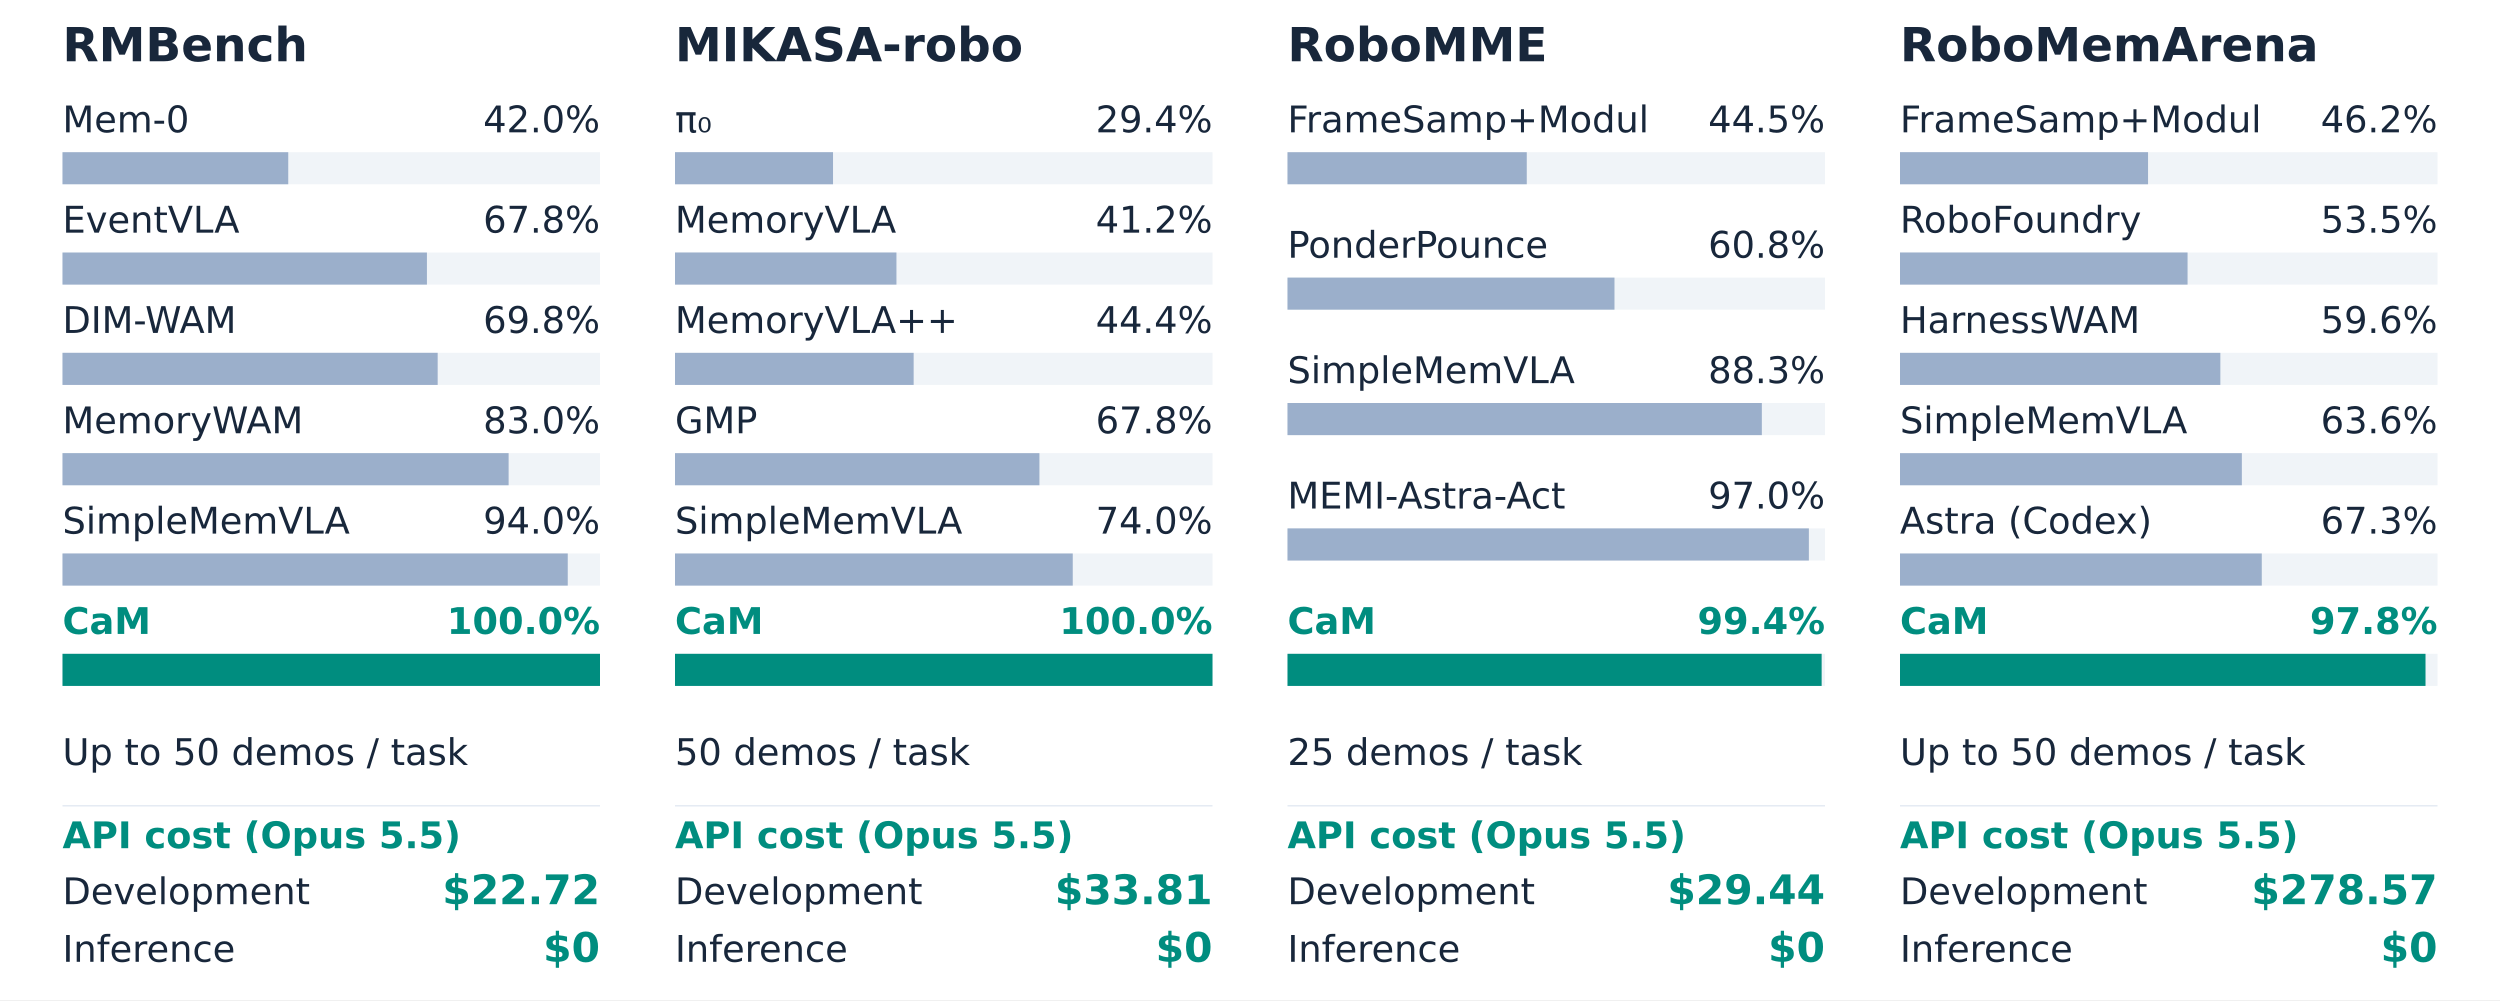
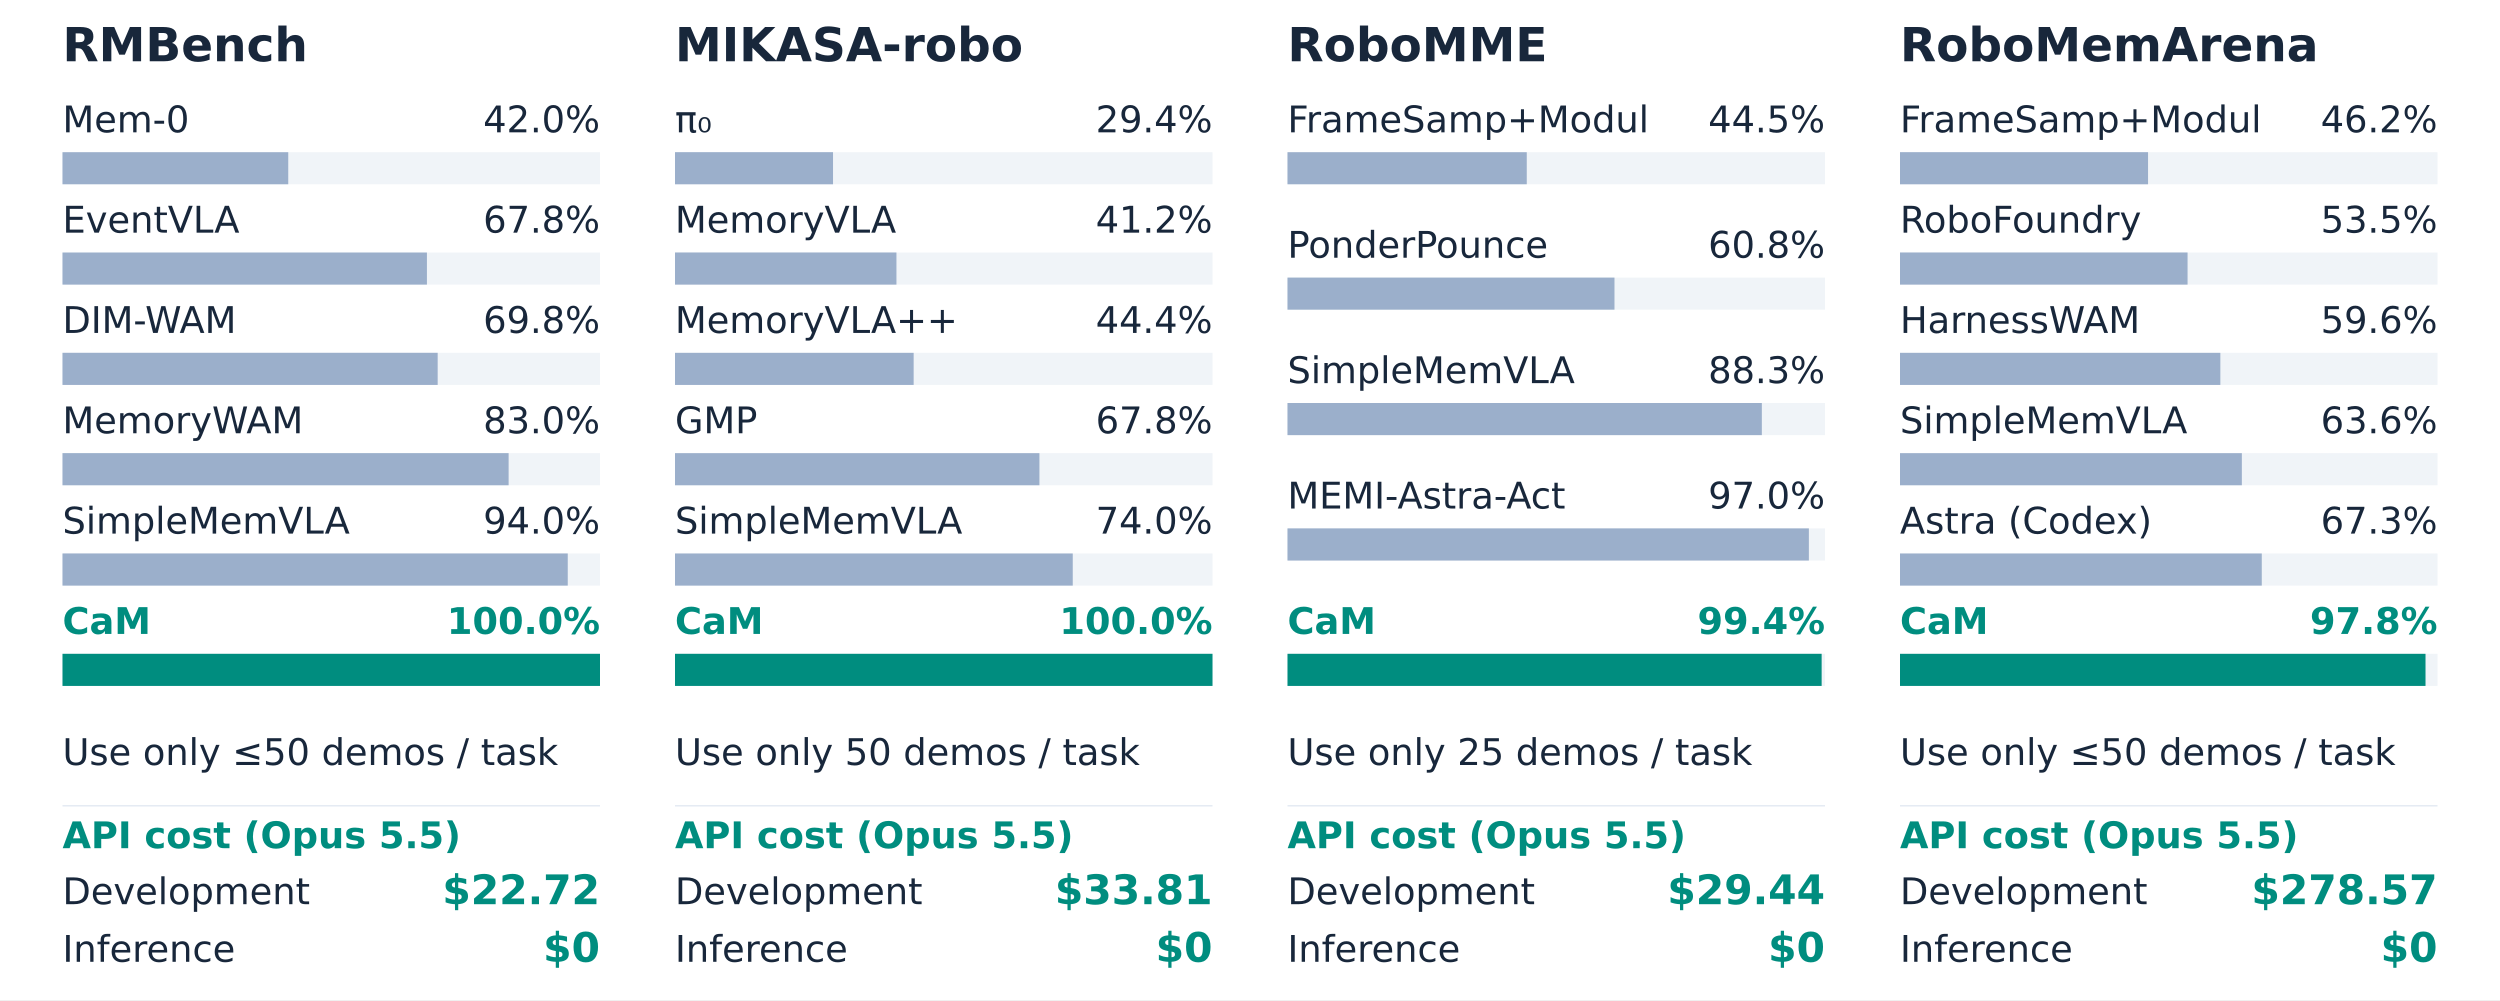
<svg xmlns="http://www.w3.org/2000/svg" width="1224pt" height="489.6pt" viewBox="0 0 1224 489.6" version="1.1">
  <defs>
    <style type="text/css">*{stroke-linejoin: round; stroke-linecap: butt}</style>
  </defs>
  <g id="figure_1">
    <g id="patch_1">
      <path d="M 0 489.6 L 1224 489.6 L 1224 0 L 0 0 z " style="fill: #ffffff" />
    </g>
    <g id="axes_1">
      <g id="patch_2">
        <path d="M 30.6 90.224 L 293.76 90.224 L 293.76 74.506 L 30.6 74.506 z " clip-path="url(#p9d66177aeb)" style="fill: #f0f4f8" />
      </g>
      <g id="patch_3">
        <path d="M 30.6 139.345 L 293.76 139.345 L 293.76 123.626 L 30.6 123.626 z " clip-path="url(#p9d66177aeb)" style="fill: #f0f4f8" />
      </g>
      <g id="patch_4">
        <path d="M 30.6 188.465 L 293.76 188.465 L 293.76 172.747 L 30.6 172.747 z " clip-path="url(#p9d66177aeb)" style="fill: #f0f4f8" />
      </g>
      <g id="patch_5">
        <path d="M 30.6 237.586 L 293.76 237.586 L 293.76 221.867 L 30.6 221.867 z " clip-path="url(#p9d66177aeb)" style="fill: #f0f4f8" />
      </g>
      <g id="patch_6">
        <path d="M 30.6 286.707 L 293.76 286.707 L 293.76 270.988 L 30.6 270.988 z " clip-path="url(#p9d66177aeb)" style="fill: #f0f4f8" />
      </g>
      <g id="patch_7">
        <path d="M 30.6 335.827 L 293.76 335.827 L 293.76 320.109 L 30.6 320.109 z " clip-path="url(#p9d66177aeb)" style="fill: #f0f4f8" />
      </g>
      <g id="patch_8">
        <path d="M 30.6 90.224 L 141.127 90.224 L 141.127 74.506 L 30.6 74.506 z " clip-path="url(#p9d66177aeb)" style="fill: #9bafcb" />
      </g>
      <g id="patch_9">
        <path d="M 30.6 139.345 L 209.022 139.345 L 209.022 123.626 L 30.6 123.626 z " clip-path="url(#p9d66177aeb)" style="fill: #9bafcb" />
      </g>
      <g id="patch_10">
        <path d="M 30.6 188.465 L 214.286 188.465 L 214.286 172.747 L 30.6 172.747 z " clip-path="url(#p9d66177aeb)" style="fill: #9bafcb" />
      </g>
      <g id="patch_11">
        <path d="M 30.6 237.586 L 249.023 237.586 L 249.023 221.867 L 30.6 221.867 z " clip-path="url(#p9d66177aeb)" style="fill: #9bafcb" />
      </g>
      <g id="patch_12">
        <path d="M 30.6 286.707 L 277.97 286.707 L 277.97 270.988 L 30.6 270.988 z " clip-path="url(#p9d66177aeb)" style="fill: #9bafcb" />
      </g>
      <g id="patch_13">
        <path d="M 30.6 335.827 L 293.76 335.827 L 293.76 320.109 L 30.6 320.109 z " clip-path="url(#p9d66177aeb)" style="fill: #008d7f" />
      </g>
      <g id="text_1">
        <text style="font-size: 18px; font-family: 'DejaVu Sans'; text-anchor: start; fill: #18273b" x="30.6" y="64.778" transform="rotate(-0 30.6 64.77841)">Mem-0</text>
      </g>
      <g id="text_2">
        <text style="font-size: 18px; font-family: 'DejaVu Sans'; text-anchor: end; fill: #18273b" x="293.76" y="64.778" transform="rotate(-0 293.76 64.77841)">42.0%</text>
      </g>
      <g id="text_3">
        <text style="font-size: 18px; font-family: 'DejaVu Sans'; text-anchor: start; fill: #18273b" x="30.6" y="113.899" transform="rotate(-0 30.6 113.8989)">EventVLA</text>
      </g>
      <g id="text_4">
        <text style="font-size: 18px; font-family: 'DejaVu Sans'; text-anchor: end; fill: #18273b" x="293.76" y="113.899" transform="rotate(-0 293.76 113.8989)">67.8%</text>
      </g>
      <g id="text_5">
        <text style="font-size: 18px; font-family: 'DejaVu Sans'; text-anchor: start; fill: #18273b" x="30.6" y="163.019" transform="rotate(-0 30.6 163.0195)">DIM-WAM</text>
      </g>
      <g id="text_6">
        <text style="font-size: 18px; font-family: 'DejaVu Sans'; text-anchor: end; fill: #18273b" x="293.76" y="163.019" transform="rotate(-0 293.76 163.0195)">69.8%</text>
      </g>
      <g id="text_7">
        <text style="font-size: 18px; font-family: 'DejaVu Sans'; text-anchor: start; fill: #18273b" x="30.6" y="212.14" transform="rotate(-0 30.6 212.14)">MemoryWAM</text>
      </g>
      <g id="text_8">
        <text style="font-size: 18px; font-family: 'DejaVu Sans'; text-anchor: end; fill: #18273b" x="293.76" y="212.14" transform="rotate(-0 293.76 212.14)">83.0%</text>
      </g>
      <g id="text_9">
        <text style="font-size: 18px; font-family: 'DejaVu Sans'; text-anchor: start; fill: #18273b" x="30.6" y="261.261" transform="rotate(-0 30.6 261.2605)">SimpleMemVLA</text>
      </g>
      <g id="text_10">
        <text style="font-size: 18px; font-family: 'DejaVu Sans'; text-anchor: end; fill: #18273b" x="293.76" y="261.261" transform="rotate(-0 293.76 261.2605)">94.0%</text>
      </g>
      <g id="text_11">
        <text style="font-weight: 700; font-size: 18px; font-family: 'DejaVu Sans'; text-anchor: start; fill: #008d7f" x="30.6" y="310.381" transform="rotate(-0 30.6 310.381)">CaM</text>
      </g>
      <g id="text_12">
        <text style="font-weight: 700; font-size: 18px; font-family: 'DejaVu Sans'; text-anchor: end; fill: #008d7f" x="293.76" y="310.381" transform="rotate(-0 293.76 310.381)">100.0%</text>
      </g>
      <g id="text_13">
        <text style="font-weight: 700; font-size: 23px; font-family: 'DejaVu Sans'; text-anchor: start; fill: #18273b" x="30.6" y="29.981" transform="rotate(-0 30.6 29.9808)">RMBench</text>
      </g>
    </g>
    <g id="axes_2">
      <g id="line2d_1">
        <path d="M 30.6 394.128 L 293.76 394.128 " clip-path="url(#pc14ad1fdd8)" style="fill: none; stroke: #e5ebf3; stroke-width: 1.5; stroke-linecap: square" />
      </g>
      <g id="text_14">
        <text style="font-weight: 700; font-size: 18px; font-family: 'DejaVu Sans'; text-anchor: start; fill: #008d7f" x="30.6" y="415.279" transform="rotate(-0 30.6 415.2787)">API cost (Opus 5.5)</text>
      </g>
      <g id="text_15">
        <text style="font-size: 18px; font-family: 'DejaVu Sans'; text-anchor: start; fill: #18273b" x="30.6" y="442.696" transform="rotate(-0 30.6 442.6963)">Development</text>
      </g>
      <g id="text_16">
        <text style="font-weight: 700; font-size: 20px; font-family: 'DejaVu Sans'; text-anchor: end; fill: #008d7f" x="293.76" y="442.696" transform="rotate(-0 293.76 442.6963)">$22.72</text>
      </g>
      <g id="text_17">
        <text style="font-size: 18px; font-family: 'DejaVu Sans'; text-anchor: start; fill: #18273b" x="30.6" y="470.897" transform="rotate(-0 30.6 470.8973)">Inference</text>
      </g>
      <g id="text_18">
        <text style="font-weight: 700; font-size: 20px; font-family: 'DejaVu Sans'; text-anchor: end; fill: #008d7f" x="293.76" y="470.897" transform="rotate(-0 293.76 470.8973)">$0</text>
      </g>
    </g>
    <g id="axes_3">
      <g id="patch_14">
        <path d="M 330.48 90.224 L 593.64 90.224 L 593.64 74.506 L 330.48 74.506 z " clip-path="url(#p4776d19e12)" style="fill: #f0f4f8" />
      </g>
      <g id="patch_15">
        <path d="M 330.48 139.345 L 593.64 139.345 L 593.64 123.626 L 330.48 123.626 z " clip-path="url(#p4776d19e12)" style="fill: #f0f4f8" />
      </g>
      <g id="patch_16">
        <path d="M 330.48 188.465 L 593.64 188.465 L 593.64 172.747 L 330.48 172.747 z " clip-path="url(#p4776d19e12)" style="fill: #f0f4f8" />
      </g>
      <g id="patch_17">
        <path d="M 330.48 237.586 L 593.64 237.586 L 593.64 221.867 L 330.48 221.867 z " clip-path="url(#p4776d19e12)" style="fill: #f0f4f8" />
      </g>
      <g id="patch_18">
        <path d="M 330.48 286.707 L 593.64 286.707 L 593.64 270.988 L 330.48 270.988 z " clip-path="url(#p4776d19e12)" style="fill: #f0f4f8" />
      </g>
      <g id="patch_19">
        <path d="M 330.48 335.827 L 593.64 335.827 L 593.64 320.109 L 330.48 320.109 z " clip-path="url(#p4776d19e12)" style="fill: #f0f4f8" />
      </g>
      <g id="patch_20">
        <path d="M 330.48 90.224 L 407.849 90.224 L 407.849 74.506 L 330.48 74.506 z " clip-path="url(#p4776d19e12)" style="fill: #9bafcb" />
      </g>
      <g id="patch_21">
        <path d="M 330.48 139.345 L 438.902 139.345 L 438.902 123.626 L 330.48 123.626 z " clip-path="url(#p4776d19e12)" style="fill: #9bafcb" />
      </g>
      <g id="patch_22">
        <path d="M 330.48 188.465 L 447.323 188.465 L 447.323 172.747 L 330.48 172.747 z " clip-path="url(#p4776d19e12)" style="fill: #9bafcb" />
      </g>
      <g id="patch_23">
        <path d="M 330.48 237.586 L 508.902 237.586 L 508.902 221.867 L 330.48 221.867 z " clip-path="url(#p4776d19e12)" style="fill: #9bafcb" />
      </g>
      <g id="patch_24">
        <path d="M 330.48 286.707 L 525.218 286.707 L 525.218 270.988 L 330.48 270.988 z " clip-path="url(#p4776d19e12)" style="fill: #9bafcb" />
      </g>
      <g id="patch_25">
        <path d="M 330.48 335.827 L 593.64 335.827 L 593.64 320.109 L 330.48 320.109 z " clip-path="url(#p4776d19e12)" style="fill: #008d7f" />
      </g>
      <g id="text_19">
        <text style="font-size: 18px; font-family: 'DejaVu Sans'; text-anchor: start; fill: #18273b" x="330.48" y="64.778" transform="rotate(-0 330.48 64.77841)">π₀</text>
      </g>
      <g id="text_20">
        <text style="font-size: 18px; font-family: 'DejaVu Sans'; text-anchor: end; fill: #18273b" x="593.64" y="64.778" transform="rotate(-0 593.64 64.77841)">29.4%</text>
      </g>
      <g id="text_21">
        <text style="font-size: 18px; font-family: 'DejaVu Sans'; text-anchor: start; fill: #18273b" x="330.48" y="113.899" transform="rotate(-0 330.48 113.8989)">MemoryVLA</text>
      </g>
      <g id="text_22">
        <text style="font-size: 18px; font-family: 'DejaVu Sans'; text-anchor: end; fill: #18273b" x="593.64" y="113.899" transform="rotate(-0 593.64 113.8989)">41.2%</text>
      </g>
      <g id="text_23">
        <text style="font-size: 18px; font-family: 'DejaVu Sans'; text-anchor: start; fill: #18273b" x="330.48" y="163.019" transform="rotate(-0 330.48 163.0195)">MemoryVLA++</text>
      </g>
      <g id="text_24">
        <text style="font-size: 18px; font-family: 'DejaVu Sans'; text-anchor: end; fill: #18273b" x="593.64" y="163.019" transform="rotate(-0 593.64 163.0195)">44.4%</text>
      </g>
      <g id="text_25">
        <text style="font-size: 18px; font-family: 'DejaVu Sans'; text-anchor: start; fill: #18273b" x="330.48" y="212.14" transform="rotate(-0 330.48 212.14)">GMP</text>
      </g>
      <g id="text_26">
        <text style="font-size: 18px; font-family: 'DejaVu Sans'; text-anchor: end; fill: #18273b" x="593.64" y="212.14" transform="rotate(-0 593.64 212.14)">67.8%</text>
      </g>
      <g id="text_27">
        <text style="font-size: 18px; font-family: 'DejaVu Sans'; text-anchor: start; fill: #18273b" x="330.48" y="261.261" transform="rotate(-0 330.48 261.2605)">SimpleMemVLA</text>
      </g>
      <g id="text_28">
        <text style="font-size: 18px; font-family: 'DejaVu Sans'; text-anchor: end; fill: #18273b" x="593.64" y="261.261" transform="rotate(-0 593.64 261.2605)">74.0%</text>
      </g>
      <g id="text_29">
        <text style="font-weight: 700; font-size: 18px; font-family: 'DejaVu Sans'; text-anchor: start; fill: #008d7f" x="330.48" y="310.381" transform="rotate(-0 330.48 310.381)">CaM</text>
      </g>
      <g id="text_30">
        <text style="font-weight: 700; font-size: 18px; font-family: 'DejaVu Sans'; text-anchor: end; fill: #008d7f" x="593.64" y="310.381" transform="rotate(-0 593.64 310.381)">100.0%</text>
      </g>
      <g id="text_31">
        <text style="font-weight: 700; font-size: 23px; font-family: 'DejaVu Sans'; text-anchor: start; fill: #18273b" x="330.48" y="29.981" transform="rotate(-0 330.48 29.9808)">MIKASA-robo</text>
      </g>
    </g>
    <g id="axes_4">
      <g id="line2d_2">
        <path d="M 330.48 394.128 L 593.64 394.128 " clip-path="url(#pf3a159c231)" style="fill: none; stroke: #e5ebf3; stroke-width: 1.5; stroke-linecap: square" />
      </g>
      <g id="text_32">
        <text style="font-weight: 700; font-size: 18px; font-family: 'DejaVu Sans'; text-anchor: start; fill: #008d7f" x="330.48" y="415.279" transform="rotate(-0 330.48 415.2787)">API cost (Opus 5.5)</text>
      </g>
      <g id="text_33">
        <text style="font-size: 18px; font-family: 'DejaVu Sans'; text-anchor: start; fill: #18273b" x="330.48" y="442.696" transform="rotate(-0 330.48 442.6963)">Development</text>
      </g>
      <g id="text_34">
        <text style="font-weight: 700; font-size: 20px; font-family: 'DejaVu Sans'; text-anchor: end; fill: #008d7f" x="593.64" y="442.696" transform="rotate(-0 593.64 442.6963)">$33.81</text>
      </g>
      <g id="text_35">
        <text style="font-size: 18px; font-family: 'DejaVu Sans'; text-anchor: start; fill: #18273b" x="330.48" y="470.897" transform="rotate(-0 330.48 470.8973)">Inference</text>
      </g>
      <g id="text_36">
        <text style="font-weight: 700; font-size: 20px; font-family: 'DejaVu Sans'; text-anchor: end; fill: #008d7f" x="593.64" y="470.897" transform="rotate(-0 593.64 470.8973)">$0</text>
      </g>
    </g>
    <g id="axes_5">
      <g id="patch_26">
        <path d="M 630.36 90.224 L 893.52 90.224 L 893.52 74.506 L 630.36 74.506 z " clip-path="url(#pd69e777fa5)" style="fill: #f0f4f8" />
      </g>
      <g id="patch_27">
        <path d="M 630.36 151.625 L 893.52 151.625 L 893.52 135.907 L 630.36 135.907 z " clip-path="url(#pd69e777fa5)" style="fill: #f0f4f8" />
      </g>
      <g id="patch_28">
        <path d="M 630.36 213.026 L 893.52 213.026 L 893.52 197.307 L 630.36 197.307 z " clip-path="url(#pd69e777fa5)" style="fill: #f0f4f8" />
      </g>
      <g id="patch_29">
        <path d="M 630.36 274.426 L 893.52 274.426 L 893.52 258.708 L 630.36 258.708 z " clip-path="url(#pd69e777fa5)" style="fill: #f0f4f8" />
      </g>
      <g id="patch_30">
        <path d="M 630.36 335.827 L 893.52 335.827 L 893.52 320.109 L 630.36 320.109 z " clip-path="url(#pd69e777fa5)" style="fill: #f0f4f8" />
      </g>
      <g id="patch_31">
        <path d="M 630.36 90.224 L 747.504 90.224 L 747.504 74.506 L 630.36 74.506 z " clip-path="url(#pd69e777fa5)" style="fill: #9bafcb" />
      </g>
      <g id="patch_32">
        <path d="M 630.36 151.625 L 790.448 151.625 L 790.448 135.907 L 630.36 135.907 z " clip-path="url(#pd69e777fa5)" style="fill: #9bafcb" />
      </g>
      <g id="patch_33">
        <path d="M 630.36 213.026 L 862.599 213.026 L 862.599 197.307 L 630.36 197.307 z " clip-path="url(#pd69e777fa5)" style="fill: #9bafcb" />
      </g>
      <g id="patch_34">
        <path d="M 630.36 274.426 L 885.625 274.426 L 885.625 258.708 L 630.36 258.708 z " clip-path="url(#pd69e777fa5)" style="fill: #9bafcb" />
      </g>
      <g id="patch_35">
        <path d="M 630.36 335.827 L 891.875 335.827 L 891.875 320.109 L 630.36 320.109 z " clip-path="url(#pd69e777fa5)" style="fill: #008d7f" />
      </g>
      <g id="text_37">
        <text style="font-size: 18px; font-family: 'DejaVu Sans'; text-anchor: start; fill: #18273b" x="630.36" y="64.778" transform="rotate(-0 630.36 64.77841)">FrameSamp+Modul</text>
      </g>
      <g id="text_38">
        <text style="font-size: 18px; font-family: 'DejaVu Sans'; text-anchor: end; fill: #18273b" x="893.52" y="64.778" transform="rotate(-0 893.52 64.77841)">44.5%</text>
      </g>
      <g id="text_39">
        <text style="font-size: 18px; font-family: 'DejaVu Sans'; text-anchor: start; fill: #18273b" x="630.36" y="126.179" transform="rotate(-0 630.36 126.1791)">PonderPounce</text>
      </g>
      <g id="text_40">
        <text style="font-size: 18px; font-family: 'DejaVu Sans'; text-anchor: end; fill: #18273b" x="893.52" y="126.179" transform="rotate(-0 893.52 126.1791)">60.8%</text>
      </g>
      <g id="text_41">
        <text style="font-size: 18px; font-family: 'DejaVu Sans'; text-anchor: start; fill: #18273b" x="630.36" y="187.58" transform="rotate(-0 630.36 187.5797)">SimpleMemVLA</text>
      </g>
      <g id="text_42">
        <text style="font-size: 18px; font-family: 'DejaVu Sans'; text-anchor: end; fill: #18273b" x="893.52" y="187.58" transform="rotate(-0 893.52 187.5797)">88.3%</text>
      </g>
      <g id="text_43">
        <text style="font-size: 18px; font-family: 'DejaVu Sans'; text-anchor: start; fill: #18273b" x="630.36" y="248.98" transform="rotate(-0 630.36 248.9804)">MEMI-Astra-Act</text>
      </g>
      <g id="text_44">
        <text style="font-size: 18px; font-family: 'DejaVu Sans'; text-anchor: end; fill: #18273b" x="893.52" y="248.98" transform="rotate(-0 893.52 248.9804)">97.0%</text>
      </g>
      <g id="text_45">
        <text style="font-weight: 700; font-size: 18px; font-family: 'DejaVu Sans'; text-anchor: start; fill: #008d7f" x="630.36" y="310.381" transform="rotate(-0 630.36 310.381)">CaM</text>
      </g>
      <g id="text_46">
        <text style="font-weight: 700; font-size: 18px; font-family: 'DejaVu Sans'; text-anchor: end; fill: #008d7f" x="893.52" y="310.381" transform="rotate(-0 893.52 310.381)">99.4%</text>
      </g>
      <g id="text_47">
        <text style="font-weight: 700; font-size: 23px; font-family: 'DejaVu Sans'; text-anchor: start; fill: #18273b" x="630.36" y="29.981" transform="rotate(-0 630.36 29.9808)">RoboMME</text>
      </g>
    </g>
    <g id="axes_6">
      <g id="line2d_3">
        <path d="M 630.36 394.128 L 893.52 394.128 " clip-path="url(#p8bcbec432a)" style="fill: none; stroke: #e5ebf3; stroke-width: 1.5; stroke-linecap: square" />
      </g>
      <g id="text_48">
        <text style="font-weight: 700; font-size: 18px; font-family: 'DejaVu Sans'; text-anchor: start; fill: #008d7f" x="630.36" y="415.279" transform="rotate(-0 630.36 415.2787)">API cost (Opus 5.5)</text>
      </g>
      <g id="text_49">
        <text style="font-size: 18px; font-family: 'DejaVu Sans'; text-anchor: start; fill: #18273b" x="630.36" y="442.696" transform="rotate(-0 630.36 442.6963)">Development</text>
      </g>
      <g id="text_50">
        <text style="font-weight: 700; font-size: 20px; font-family: 'DejaVu Sans'; text-anchor: end; fill: #008d7f" x="893.52" y="442.696" transform="rotate(-0 893.52 442.6963)">$29.44</text>
      </g>
      <g id="text_51">
        <text style="font-size: 18px; font-family: 'DejaVu Sans'; text-anchor: start; fill: #18273b" x="630.36" y="470.897" transform="rotate(-0 630.36 470.8973)">Inference</text>
      </g>
      <g id="text_52">
        <text style="font-weight: 700; font-size: 20px; font-family: 'DejaVu Sans'; text-anchor: end; fill: #008d7f" x="893.52" y="470.897" transform="rotate(-0 893.52 470.8973)">$0</text>
      </g>
    </g>
    <g id="axes_7">
      <g id="patch_36">
        <path d="M 930.24 90.224 L 1193.4 90.224 L 1193.4 74.506 L 930.24 74.506 z " clip-path="url(#pf3ad39326f)" style="fill: #f0f4f8" />
      </g>
      <g id="patch_37">
        <path d="M 930.24 139.345 L 1193.4 139.345 L 1193.4 123.626 L 930.24 123.626 z " clip-path="url(#pf3ad39326f)" style="fill: #f0f4f8" />
      </g>
      <g id="patch_38">
        <path d="M 930.24 188.465 L 1193.4 188.465 L 1193.4 172.747 L 930.24 172.747 z " clip-path="url(#pf3ad39326f)" style="fill: #f0f4f8" />
      </g>
      <g id="patch_39">
        <path d="M 930.24 237.586 L 1193.4 237.586 L 1193.4 221.867 L 930.24 221.867 z " clip-path="url(#pf3ad39326f)" style="fill: #f0f4f8" />
      </g>
      <g id="patch_40">
        <path d="M 930.24 286.707 L 1193.4 286.707 L 1193.4 270.988 L 930.24 270.988 z " clip-path="url(#pf3ad39326f)" style="fill: #f0f4f8" />
      </g>
      <g id="patch_41">
        <path d="M 930.24 335.827 L 1193.4 335.827 L 1193.4 320.109 L 930.24 320.109 z " clip-path="url(#pf3ad39326f)" style="fill: #f0f4f8" />
      </g>
      <g id="patch_42">
        <path d="M 930.24 90.224 L 1051.688 90.224 L 1051.688 74.506 L 930.24 74.506 z " clip-path="url(#pf3ad39326f)" style="fill: #9bafcb" />
      </g>
      <g id="patch_43">
        <path d="M 930.24 139.345 L 1071.031 139.345 L 1071.031 123.626 L 930.24 123.626 z " clip-path="url(#pf3ad39326f)" style="fill: #9bafcb" />
      </g>
      <g id="patch_44">
        <path d="M 930.24 188.465 L 1087.083 188.465 L 1087.083 172.747 L 930.24 172.747 z " clip-path="url(#pf3ad39326f)" style="fill: #9bafcb" />
      </g>
      <g id="patch_45">
        <path d="M 930.24 237.586 L 1097.61 237.586 L 1097.61 221.867 L 930.24 221.867 z " clip-path="url(#pf3ad39326f)" style="fill: #9bafcb" />
      </g>
      <g id="patch_46">
        <path d="M 930.24 286.707 L 1107.367 286.707 L 1107.367 270.988 L 930.24 270.988 z " clip-path="url(#pf3ad39326f)" style="fill: #9bafcb" />
      </g>
      <g id="patch_47">
        <path d="M 930.24 335.827 L 1187.53 335.827 L 1187.53 320.109 L 930.24 320.109 z " clip-path="url(#pf3ad39326f)" style="fill: #008d7f" />
      </g>
      <g id="text_53">
        <text style="font-size: 18px; font-family: 'DejaVu Sans'; text-anchor: start; fill: #18273b" x="930.24" y="64.778" transform="rotate(-0 930.24 64.77841)">FrameSamp+Modul</text>
      </g>
      <g id="text_54">
        <text style="font-size: 18px; font-family: 'DejaVu Sans'; text-anchor: end; fill: #18273b" x="1193.4" y="64.778" transform="rotate(-0 1193.4 64.77841)">46.2%</text>
      </g>
      <g id="text_55">
        <text style="font-size: 18px; font-family: 'DejaVu Sans'; text-anchor: start; fill: #18273b" x="930.24" y="113.899" transform="rotate(-0 930.24 113.8989)">RoboFoundry</text>
      </g>
      <g id="text_56">
        <text style="font-size: 18px; font-family: 'DejaVu Sans'; text-anchor: end; fill: #18273b" x="1193.4" y="113.899" transform="rotate(-0 1193.4 113.8989)">53.5%</text>
      </g>
      <g id="text_57">
        <text style="font-size: 18px; font-family: 'DejaVu Sans'; text-anchor: start; fill: #18273b" x="930.24" y="163.019" transform="rotate(-0 930.24 163.0195)">HarnessWAM</text>
      </g>
      <g id="text_58">
        <text style="font-size: 18px; font-family: 'DejaVu Sans'; text-anchor: end; fill: #18273b" x="1193.4" y="163.019" transform="rotate(-0 1193.4 163.0195)">59.6%</text>
      </g>
      <g id="text_59">
        <text style="font-size: 18px; font-family: 'DejaVu Sans'; text-anchor: start; fill: #18273b" x="930.24" y="212.14" transform="rotate(-0 930.24 212.14)">SimpleMemVLA</text>
      </g>
      <g id="text_60">
        <text style="font-size: 18px; font-family: 'DejaVu Sans'; text-anchor: end; fill: #18273b" x="1193.4" y="212.14" transform="rotate(-0 1193.4 212.14)">63.6%</text>
      </g>
      <g id="text_61">
        <text style="font-size: 18px; font-family: 'DejaVu Sans'; text-anchor: start; fill: #18273b" x="930.24" y="261.261" transform="rotate(-0 930.24 261.2605)">Astra (Codex)</text>
      </g>
      <g id="text_62">
        <text style="font-size: 18px; font-family: 'DejaVu Sans'; text-anchor: end; fill: #18273b" x="1193.4" y="261.261" transform="rotate(-0 1193.4 261.2605)">67.3%</text>
      </g>
      <g id="text_63">
        <text style="font-weight: 700; font-size: 18px; font-family: 'DejaVu Sans'; text-anchor: start; fill: #008d7f" x="930.24" y="310.381" transform="rotate(-0 930.24 310.381)">CaM</text>
      </g>
      <g id="text_64">
        <text style="font-weight: 700; font-size: 18px; font-family: 'DejaVu Sans'; text-anchor: end; fill: #008d7f" x="1193.4" y="310.381" transform="rotate(-0 1193.4 310.381)">97.8%</text>
      </g>
      <g id="text_65">
        <text style="font-weight: 700; font-size: 23px; font-family: 'DejaVu Sans'; text-anchor: start; fill: #18273b" x="930.24" y="29.981" transform="rotate(-0 930.24 29.9808)">RoboMemArena</text>
      </g>
    </g>
    <g id="axes_8">
      <g id="line2d_4">
        <path d="M 930.24 394.128 L 1193.4 394.128 " clip-path="url(#p506b623b3e)" style="fill: none; stroke: #e5ebf3; stroke-width: 1.5; stroke-linecap: square" />
      </g>
      <g id="text_66">
        <text style="font-weight: 700; font-size: 18px; font-family: 'DejaVu Sans'; text-anchor: start; fill: #008d7f" x="930.24" y="415.279" transform="rotate(-0 930.24 415.2787)">API cost (Opus 5.5)</text>
      </g>
      <g id="text_67">
        <text style="font-size: 18px; font-family: 'DejaVu Sans'; text-anchor: start; fill: #18273b" x="930.24" y="442.696" transform="rotate(-0 930.24 442.6963)">Development</text>
      </g>
      <g id="text_68">
        <text style="font-weight: 700; font-size: 20px; font-family: 'DejaVu Sans'; text-anchor: end; fill: #008d7f" x="1193.4" y="442.696" transform="rotate(-0 1193.4 442.6963)">$278.57</text>
      </g>
      <g id="text_69">
        <text style="font-size: 18px; font-family: 'DejaVu Sans'; text-anchor: start; fill: #18273b" x="930.24" y="470.897" transform="rotate(-0 930.24 470.8973)">Inference</text>
      </g>
      <g id="text_70">
        <text style="font-weight: 700; font-size: 20px; font-family: 'DejaVu Sans'; text-anchor: end; fill: #008d7f" x="1193.4" y="470.897" transform="rotate(-0 1193.4 470.8973)">$0</text>
      </g>
    </g>
    <g id="text_71">
-       <text style="font-size: 18px; font-family: 'DejaVu Sans'; text-anchor: start; fill: #18273b" x="30.6" y="374.544" transform="rotate(-0 30.6 374.544)">Up to 50 demos / task</text>
+       <text style="font-size: 18px; font-family: 'DejaVu Sans'; text-anchor: start; fill: #18273b" x="30.6" y="374.544" transform="rotate(-0 30.6 374.544)">Use only ≤50 demos / task</text>
    </g>
    <g id="text_72">
-       <text style="font-size: 18px; font-family: 'DejaVu Sans'; text-anchor: start; fill: #18273b" x="330.48" y="374.544" transform="rotate(-0 330.48 374.544)">50 demos / task</text>
+       <text style="font-size: 18px; font-family: 'DejaVu Sans'; text-anchor: start; fill: #18273b" x="330.48" y="374.544" transform="rotate(-0 330.48 374.544)">Use only 50 demos / task</text>
    </g>
    <g id="text_73">
-       <text style="font-size: 18px; font-family: 'DejaVu Sans'; text-anchor: start; fill: #18273b" x="630.36" y="374.544" transform="rotate(-0 630.36 374.544)">25 demos / task</text>
+       <text style="font-size: 18px; font-family: 'DejaVu Sans'; text-anchor: start; fill: #18273b" x="630.36" y="374.544" transform="rotate(-0 630.36 374.544)">Use only 25 demos / task</text>
    </g>
    <g id="text_74">
-       <text style="font-size: 18px; font-family: 'DejaVu Sans'; text-anchor: start; fill: #18273b" x="930.24" y="374.544" transform="rotate(-0 930.24 374.544)">Up to 50 demos / task</text>
+       <text style="font-size: 18px; font-family: 'DejaVu Sans'; text-anchor: start; fill: #18273b" x="930.24" y="374.544" transform="rotate(-0 930.24 374.544)">Use only ≤50 demos / task</text>
    </g>
  </g>
  <defs>
    <clipPath id="p9d66177aeb">
      <rect x="30.6" y="47.981" width="263.16" height="299.635" />
    </clipPath>
    <clipPath id="pc14ad1fdd8">
      <rect x="30.6" y="394.128" width="263.16" height="78.336" />
    </clipPath>
    <clipPath id="p4776d19e12">
      <rect x="330.48" y="47.981" width="263.16" height="299.635" />
    </clipPath>
    <clipPath id="pf3a159c231">
      <rect x="330.48" y="394.128" width="263.16" height="78.336" />
    </clipPath>
    <clipPath id="pd69e777fa5">
      <rect x="630.36" y="47.981" width="263.16" height="299.635" />
    </clipPath>
    <clipPath id="p8bcbec432a">
      <rect x="630.36" y="394.128" width="263.16" height="78.336" />
    </clipPath>
    <clipPath id="pf3ad39326f">
      <rect x="930.24" y="47.981" width="263.16" height="299.635" />
    </clipPath>
    <clipPath id="p506b623b3e">
      <rect x="930.24" y="394.128" width="263.16" height="78.336" />
    </clipPath>
  </defs>
</svg>
